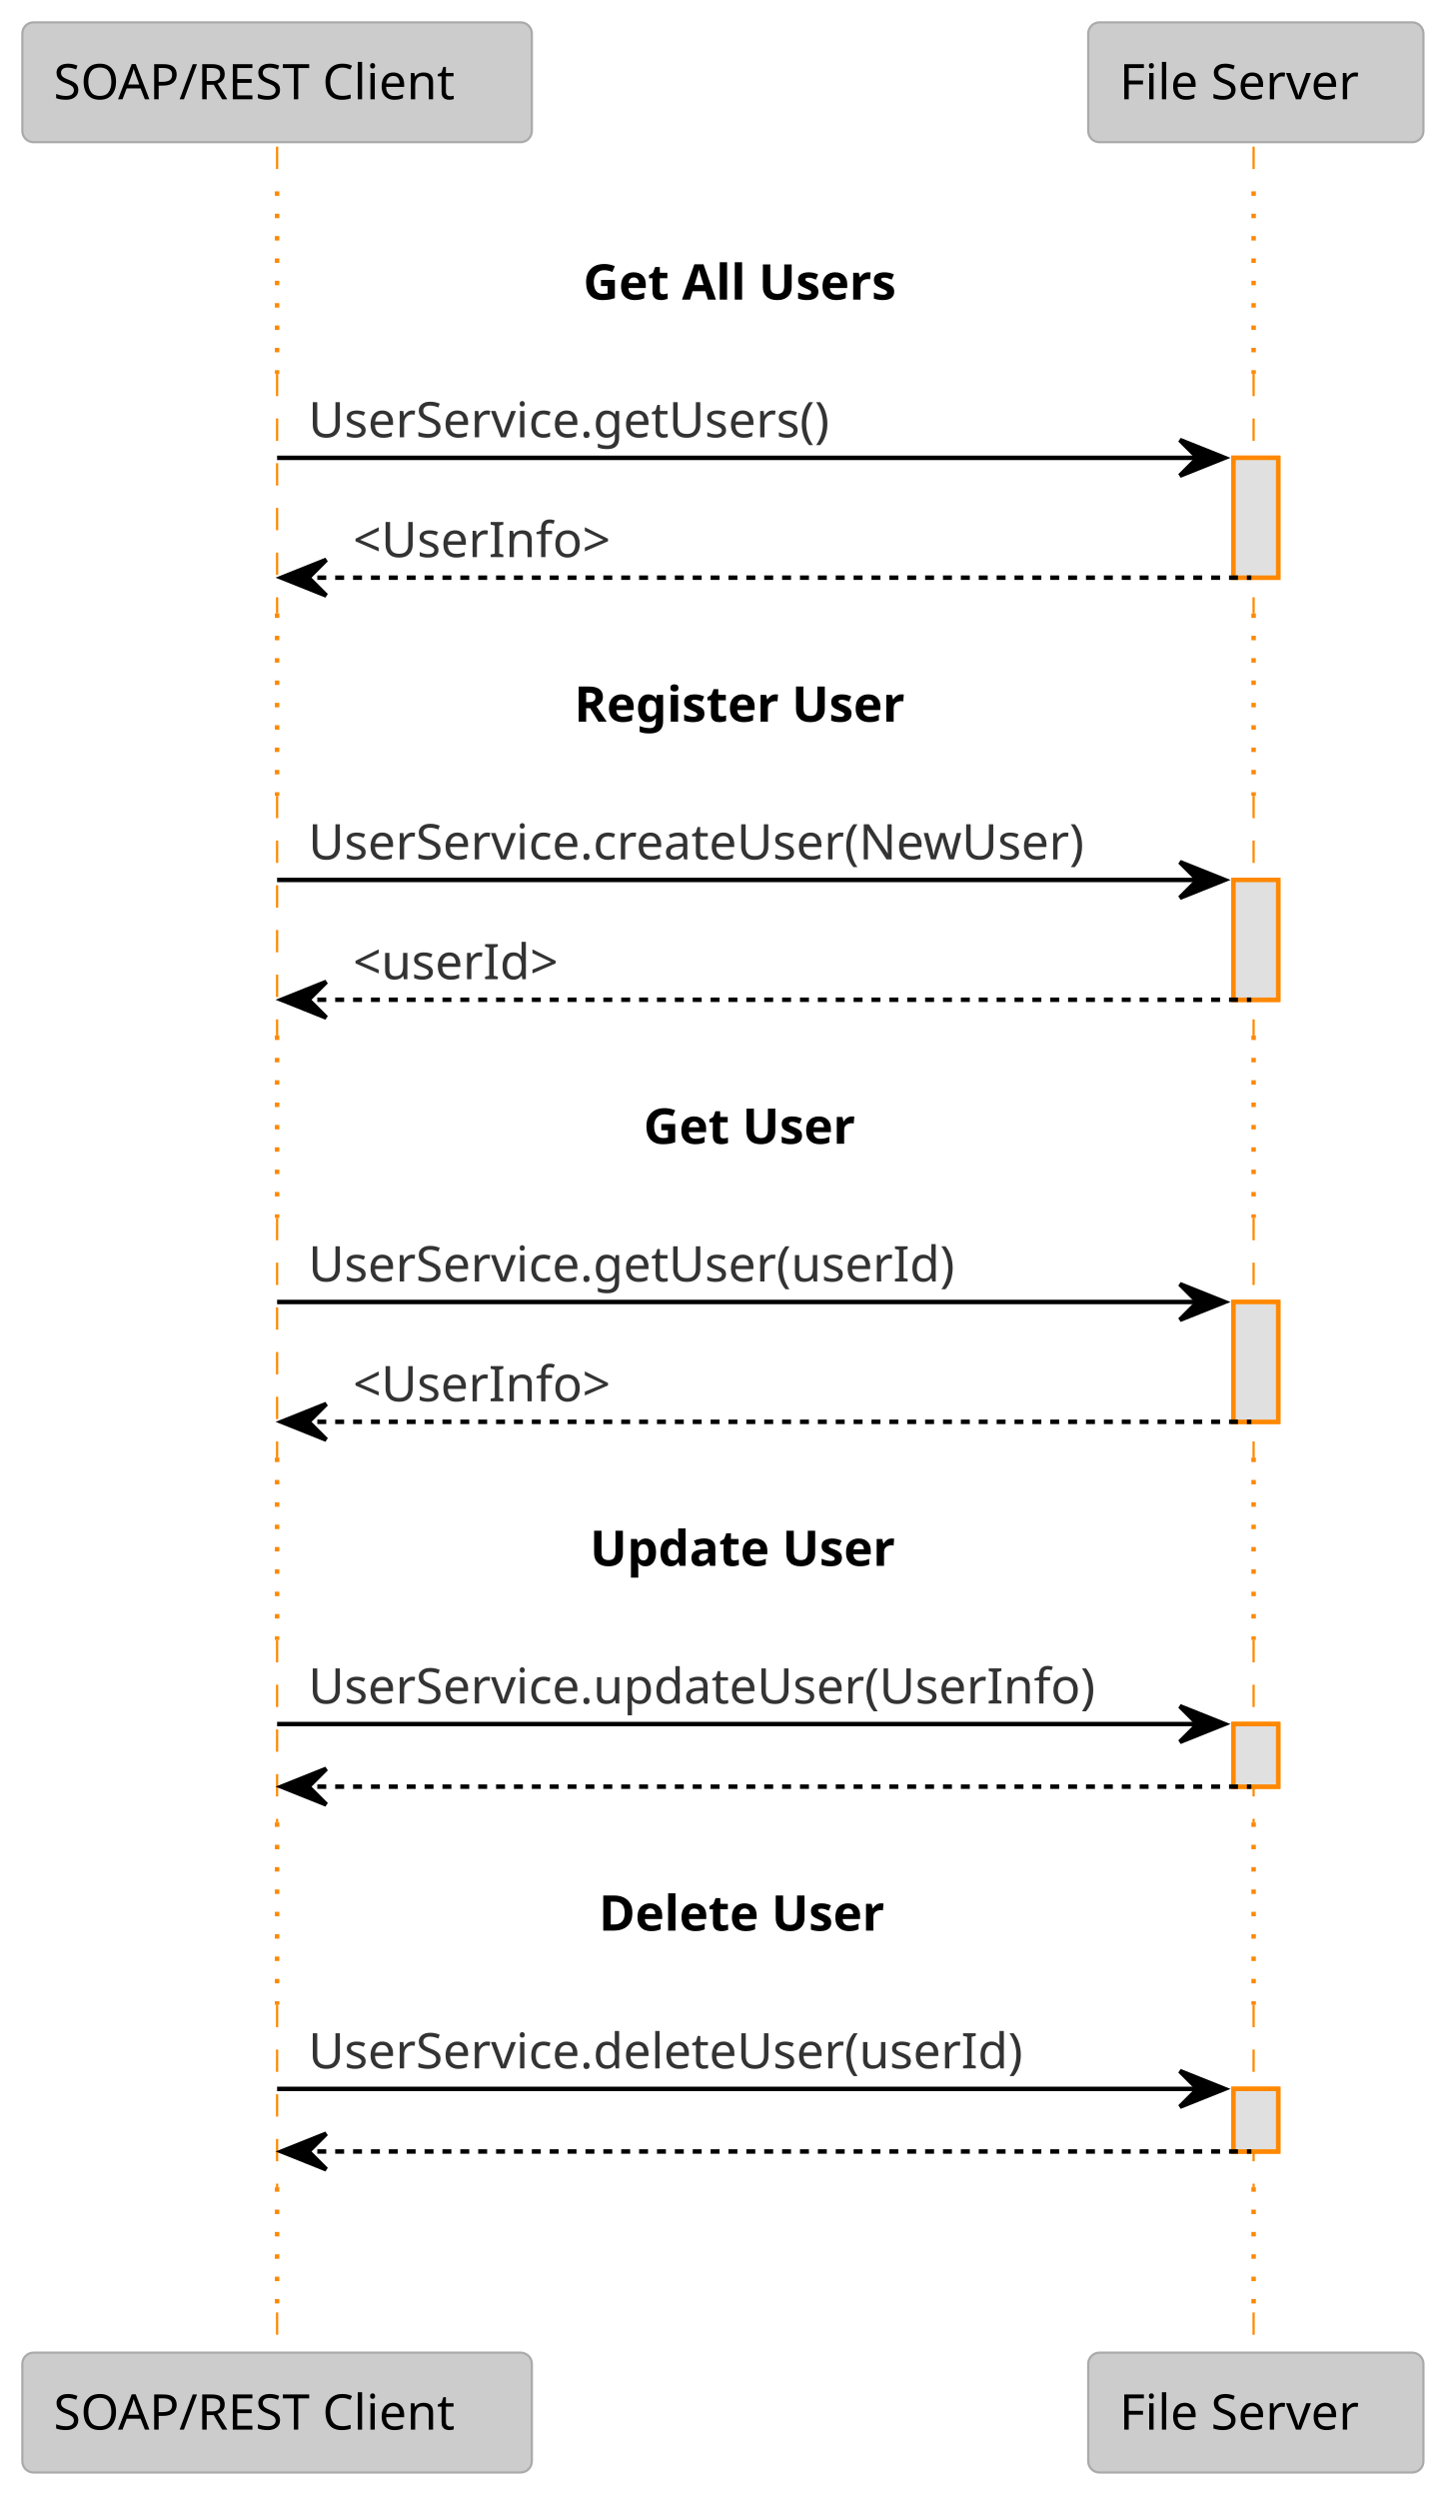
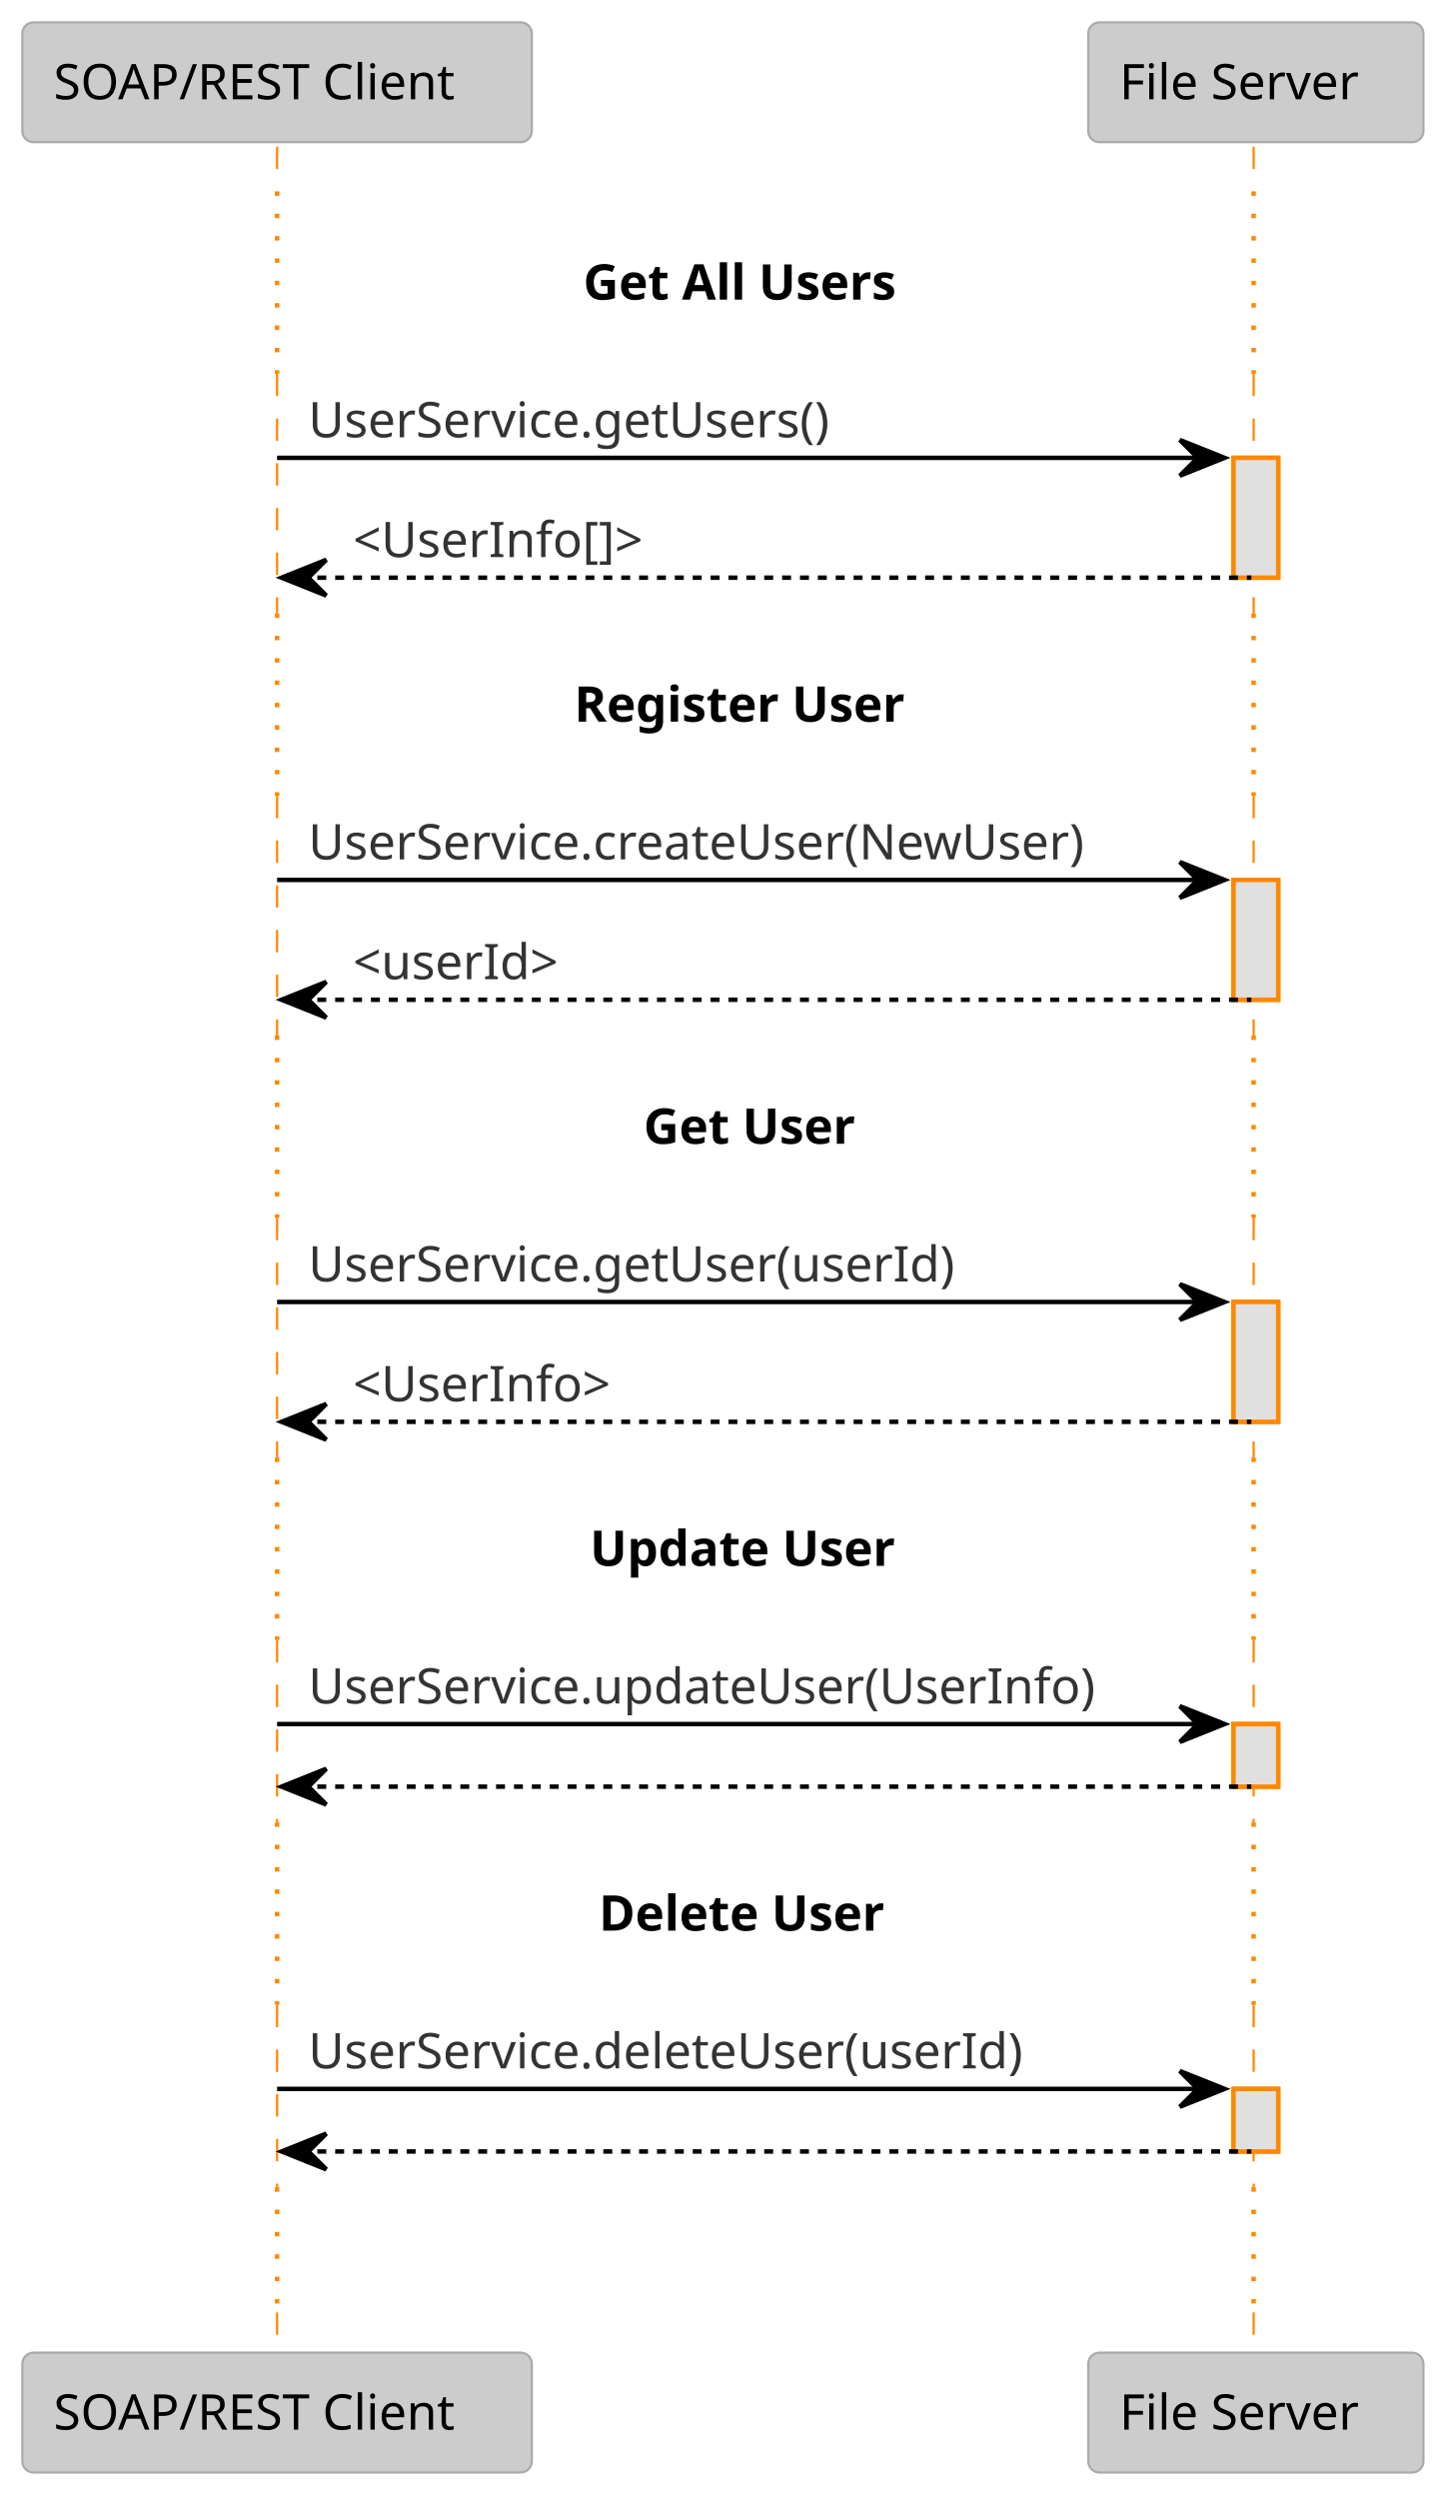
<svg xmlns="http://www.w3.org/2000/svg" contentStyleType="text/css" height="559px" preserveAspectRatio="none" style="width:324px;height:559px;" version="1.1" viewBox="0 0 324 559" width="324px" zoomAndPan="magnify">
  <defs />
  <g>
    <rect fill="#E0E0E0" height="26.805" style="stroke:#FF8800;stroke-width:1.0;" width="10" x="276" y="102.414" />
    <rect fill="#E0E0E0" height="26.805" style="stroke:#FF8800;stroke-width:1.0;" width="10" x="276" y="196.828" />
    <rect fill="#E0E0E0" height="26.805" style="stroke:#FF8800;stroke-width:1.0;" width="10" x="276" y="291.242" />
    <rect fill="#E0E0E0" height="14" style="stroke:#FF8800;stroke-width:1.0;" width="10" x="276" y="385.656" />
    <rect fill="#E0E0E0" height="14" style="stroke:#FF8800;stroke-width:1.0;" width="10" x="276" y="467.266" />
    <line style="stroke:#FF8800;stroke-width:0.5;stroke-dasharray:5.0,5.0;" x1="62" x2="62" y1="32.805" y2="42.805" />
    <line style="stroke:#FF8800;stroke-width:1.0;stroke-dasharray:1.0,4.0;" x1="62" x2="62" y1="42.805" y2="83.609" />
    <line style="stroke:#FF8800;stroke-width:0.5;stroke-dasharray:5.0,5.0;" x1="62" x2="62" y1="83.609" y2="137.219" />
    <line style="stroke:#FF8800;stroke-width:1.0;stroke-dasharray:1.0,4.0;" x1="62" x2="62" y1="137.219" y2="178.023" />
    <line style="stroke:#FF8800;stroke-width:0.5;stroke-dasharray:5.0,5.0;" x1="62" x2="62" y1="178.023" y2="231.633" />
    <line style="stroke:#FF8800;stroke-width:1.0;stroke-dasharray:1.0,4.0;" x1="62" x2="62" y1="231.633" y2="272.438" />
    <line style="stroke:#FF8800;stroke-width:0.5;stroke-dasharray:5.0,5.0;" x1="62" x2="62" y1="272.438" y2="326.047" />
    <line style="stroke:#FF8800;stroke-width:1.0;stroke-dasharray:1.0,4.0;" x1="62" x2="62" y1="326.047" y2="366.852" />
    <line style="stroke:#FF8800;stroke-width:0.5;stroke-dasharray:5.0,5.0;" x1="62" x2="62" y1="366.852" y2="407.656" />
    <line style="stroke:#FF8800;stroke-width:1.0;stroke-dasharray:1.0,4.0;" x1="62" x2="62" y1="407.656" y2="448.461" />
    <line style="stroke:#FF8800;stroke-width:0.5;stroke-dasharray:5.0,5.0;" x1="62" x2="62" y1="448.461" y2="489.266" />
    <line style="stroke:#FF8800;stroke-width:1.0;stroke-dasharray:1.0,4.0;" x1="62" x2="62" y1="489.266" y2="517.266" />
    <line style="stroke:#FF8800;stroke-width:0.5;stroke-dasharray:5.0,5.0;" x1="62" x2="62" y1="517.266" y2="527.266" />
    <line style="stroke:#FF8800;stroke-width:0.5;stroke-dasharray:5.0,5.0;" x1="280.5" x2="280.5" y1="32.805" y2="42.805" />
    <line style="stroke:#FF8800;stroke-width:1.0;stroke-dasharray:1.0,4.0;" x1="280.5" x2="280.5" y1="42.805" y2="83.609" />
    <line style="stroke:#FF8800;stroke-width:0.5;stroke-dasharray:5.0,5.0;" x1="280.5" x2="280.5" y1="83.609" y2="137.219" />
    <line style="stroke:#FF8800;stroke-width:1.0;stroke-dasharray:1.0,4.0;" x1="280.5" x2="280.5" y1="137.219" y2="178.023" />
    <line style="stroke:#FF8800;stroke-width:0.5;stroke-dasharray:5.0,5.0;" x1="280.5" x2="280.5" y1="178.023" y2="231.633" />
    <line style="stroke:#FF8800;stroke-width:1.0;stroke-dasharray:1.0,4.0;" x1="280.5" x2="280.5" y1="231.633" y2="272.438" />
    <line style="stroke:#FF8800;stroke-width:0.5;stroke-dasharray:5.0,5.0;" x1="280.5" x2="280.5" y1="272.438" y2="326.047" />
    <line style="stroke:#FF8800;stroke-width:1.0;stroke-dasharray:1.0,4.0;" x1="280.5" x2="280.5" y1="326.047" y2="366.852" />
    <line style="stroke:#FF8800;stroke-width:0.5;stroke-dasharray:5.0,5.0;" x1="280.5" x2="280.5" y1="366.852" y2="407.656" />
    <line style="stroke:#FF8800;stroke-width:1.0;stroke-dasharray:1.0,4.0;" x1="280.5" x2="280.5" y1="407.656" y2="448.461" />
    <line style="stroke:#FF8800;stroke-width:0.5;stroke-dasharray:5.0,5.0;" x1="280.5" x2="280.5" y1="448.461" y2="489.266" />
    <line style="stroke:#FF8800;stroke-width:1.0;stroke-dasharray:1.0,4.0;" x1="280.5" x2="280.5" y1="489.266" y2="517.266" />
    <line style="stroke:#FF8800;stroke-width:0.5;stroke-dasharray:5.0,5.0;" x1="280.5" x2="280.5" y1="517.266" y2="527.266" />
    <rect fill="#CCCCCC" height="26.805" rx="2.5" ry="2.5" style="stroke:#AAAAAA;stroke-width:0.5;" width="114" x="5" y="5" />
    <text fill="#000000" font-family="Verdana" font-size="11" lengthAdjust="spacing" textLength="100" x="12" y="22.21">SOAP/REST Client</text>
    <rect fill="#CCCCCC" height="26.805" rx="2.5" ry="2.5" style="stroke:#AAAAAA;stroke-width:0.5;" width="114" x="5" y="526.266" />
    <text fill="#000000" font-family="Verdana" font-size="11" lengthAdjust="spacing" textLength="100" x="12" y="543.476">SOAP/REST Client</text>
    <rect fill="#CCCCCC" height="26.805" rx="2.5" ry="2.5" style="stroke:#AAAAAA;stroke-width:0.5;" width="75" x="243.5" y="5" />
    <text fill="#000000" font-family="Verdana" font-size="11" lengthAdjust="spacing" textLength="61" x="250.5" y="22.21">File Server</text>
    <rect fill="#CCCCCC" height="26.805" rx="2.5" ry="2.5" style="stroke:#AAAAAA;stroke-width:0.5;" width="75" x="243.5" y="526.266" />
    <text fill="#000000" font-family="Verdana" font-size="11" lengthAdjust="spacing" textLength="61" x="250.5" y="543.476">File Server</text>
    <rect fill="#E0E0E0" height="26.805" style="stroke:#FF8800;stroke-width:1.0;" width="10" x="276" y="102.414" />
    <rect fill="#E0E0E0" height="26.805" style="stroke:#FF8800;stroke-width:1.0;" width="10" x="276" y="196.828" />
    <rect fill="#E0E0E0" height="26.805" style="stroke:#FF8800;stroke-width:1.0;" width="10" x="276" y="291.242" />
    <rect fill="#E0E0E0" height="14" style="stroke:#FF8800;stroke-width:1.0;" width="10" x="276" y="385.656" />
    <rect fill="#E0E0E0" height="14" style="stroke:#FF8800;stroke-width:1.0;" width="10" x="276" y="467.266" />
    <text fill="#000000" font-family="sans-serif" font-size="11" lengthAdjust="spacing" textLength="4" x="126.5" y="67.015"> </text>
    <text fill="#000000" font-family="sans-serif" font-size="11" font-weight="bold" lengthAdjust="spacing" textLength="82" x="130.5" y="67.015">Get All Users</text>
    <polygon fill="#000000" points="264,98.414,274,102.414,264,106.414,268,102.414" style="stroke:#000000;stroke-width:1.0;" />
    <line style="stroke:#000000;stroke-width:1.0;" x1="62" x2="270" y1="102.414" y2="102.414" />
    <text fill="#333333" font-family="Verdana" font-size="11" lengthAdjust="spacing" textLength="133" x="69" y="97.82">UserService.getUsers()</text>
    <polygon fill="#000000" points="73,125.219,63,129.219,73,133.219,69,129.219" style="stroke:#000000;stroke-width:1.0;" />
    <line style="stroke:#000000;stroke-width:1.0;stroke-dasharray:2.0,2.0;" x1="67" x2="280" y1="129.219" y2="129.219" />
-     <text fill="#333333" font-family="Verdana" font-size="11" lengthAdjust="spacing" textLength="66" x="79" y="124.624">&lt;UserInfo&gt;</text>
+     <text fill="#333333" font-family="Verdana" font-size="11" lengthAdjust="spacing" textLength="74" x="79" y="124.624">&lt;UserInfo[]&gt;</text>
    <text fill="#000000" font-family="sans-serif" font-size="11" lengthAdjust="spacing" textLength="4" x="124.5" y="161.429"> </text>
    <text fill="#000000" font-family="sans-serif" font-size="11" font-weight="bold" lengthAdjust="spacing" textLength="86" x="128.5" y="161.429">Register User</text>
    <polygon fill="#000000" points="264,192.828,274,196.828,264,200.828,268,196.828" style="stroke:#000000;stroke-width:1.0;" />
    <line style="stroke:#000000;stroke-width:1.0;" x1="62" x2="270" y1="196.828" y2="196.828" />
    <text fill="#333333" font-family="Verdana" font-size="11" lengthAdjust="spacing" textLength="195" x="69" y="192.234">UserService.createUser(NewUser)</text>
    <polygon fill="#000000" points="73,219.633,63,223.633,73,227.633,69,223.633" style="stroke:#000000;stroke-width:1.0;" />
    <line style="stroke:#000000;stroke-width:1.0;stroke-dasharray:2.0,2.0;" x1="67" x2="280" y1="223.633" y2="223.633" />
    <text fill="#333333" font-family="Verdana" font-size="11" lengthAdjust="spacing" textLength="54" x="79" y="219.039">&lt;userId&gt;</text>
    <text fill="#000000" font-family="sans-serif" font-size="11" lengthAdjust="spacing" textLength="4" x="140" y="255.843"> </text>
    <text fill="#000000" font-family="sans-serif" font-size="11" font-weight="bold" lengthAdjust="spacing" textLength="55" x="144" y="255.843">Get User</text>
    <polygon fill="#000000" points="264,287.242,274,291.242,264,295.242,268,291.242" style="stroke:#000000;stroke-width:1.0;" />
    <line style="stroke:#000000;stroke-width:1.0;" x1="62" x2="270" y1="291.242" y2="291.242" />
    <text fill="#333333" font-family="Verdana" font-size="11" lengthAdjust="spacing" textLength="162" x="69" y="286.648">UserService.getUser(userId)</text>
    <polygon fill="#000000" points="73,314.047,63,318.047,73,322.047,69,318.047" style="stroke:#000000;stroke-width:1.0;" />
    <line style="stroke:#000000;stroke-width:1.0;stroke-dasharray:2.0,2.0;" x1="67" x2="280" y1="318.047" y2="318.047" />
    <text fill="#333333" font-family="Verdana" font-size="11" lengthAdjust="spacing" textLength="66" x="79" y="313.453">&lt;UserInfo&gt;</text>
    <text fill="#000000" font-family="sans-serif" font-size="11" lengthAdjust="spacing" textLength="4" x="128" y="350.257"> </text>
    <text fill="#000000" font-family="sans-serif" font-size="11" font-weight="bold" lengthAdjust="spacing" textLength="79" x="132" y="350.257">Update User</text>
    <polygon fill="#000000" points="264,381.656,274,385.656,264,389.656,268,385.656" style="stroke:#000000;stroke-width:1.0;" />
    <line style="stroke:#000000;stroke-width:1.0;" x1="62" x2="270" y1="385.656" y2="385.656" />
    <text fill="#333333" font-family="Verdana" font-size="11" lengthAdjust="spacing" textLength="195" x="69" y="381.062">UserService.updateUser(UserInfo)</text>
    <polygon fill="#000000" points="73,395.656,63,399.656,73,403.656,69,399.656" style="stroke:#000000;stroke-width:1.0;" />
    <line style="stroke:#000000;stroke-width:1.0;stroke-dasharray:2.0,2.0;" x1="67" x2="280" y1="399.656" y2="399.656" />
    <text fill="#000000" font-family="sans-serif" font-size="11" lengthAdjust="spacing" textLength="4" x="130" y="431.867"> </text>
    <text fill="#000000" font-family="sans-serif" font-size="11" font-weight="bold" lengthAdjust="spacing" textLength="75" x="134" y="431.867">Delete User</text>
    <polygon fill="#000000" points="264,463.266,274,467.266,264,471.266,268,467.266" style="stroke:#000000;stroke-width:1.0;" />
    <line style="stroke:#000000;stroke-width:1.0;" x1="62" x2="270" y1="467.266" y2="467.266" />
    <text fill="#333333" font-family="Verdana" font-size="11" lengthAdjust="spacing" textLength="179" x="69" y="462.671">UserService.deleteUser(userId)</text>
    <polygon fill="#000000" points="73,477.266,63,481.266,73,485.266,69,481.266" style="stroke:#000000;stroke-width:1.0;" />
    <line style="stroke:#000000;stroke-width:1.0;stroke-dasharray:2.0,2.0;" x1="67" x2="280" y1="481.266" y2="481.266" />
  </g>
</svg>
